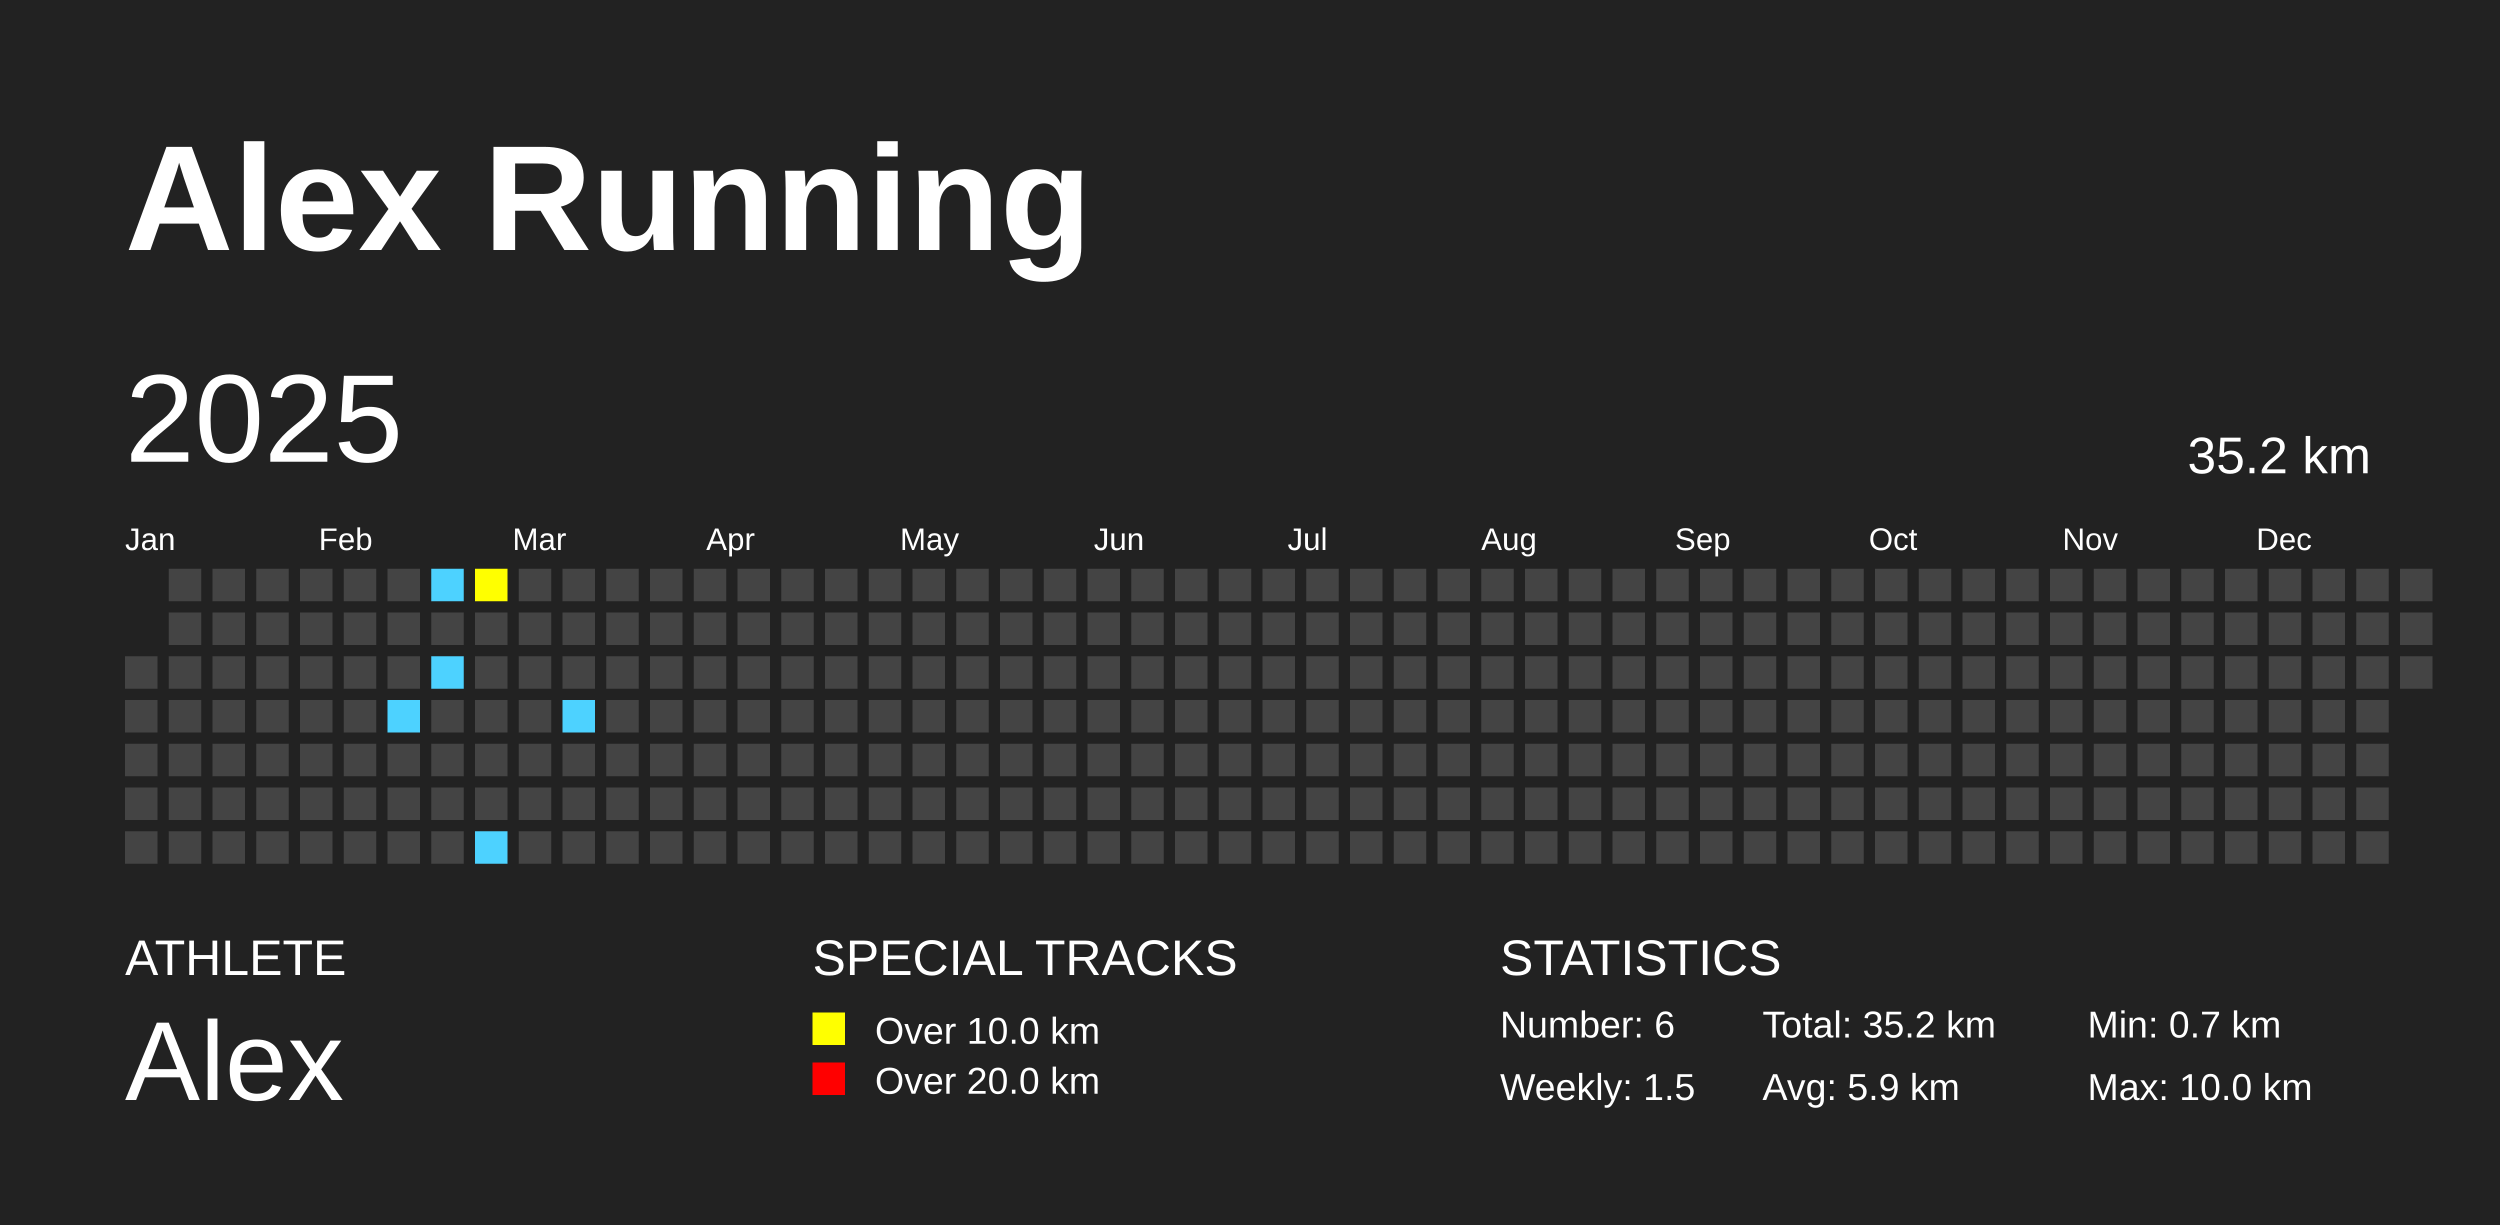
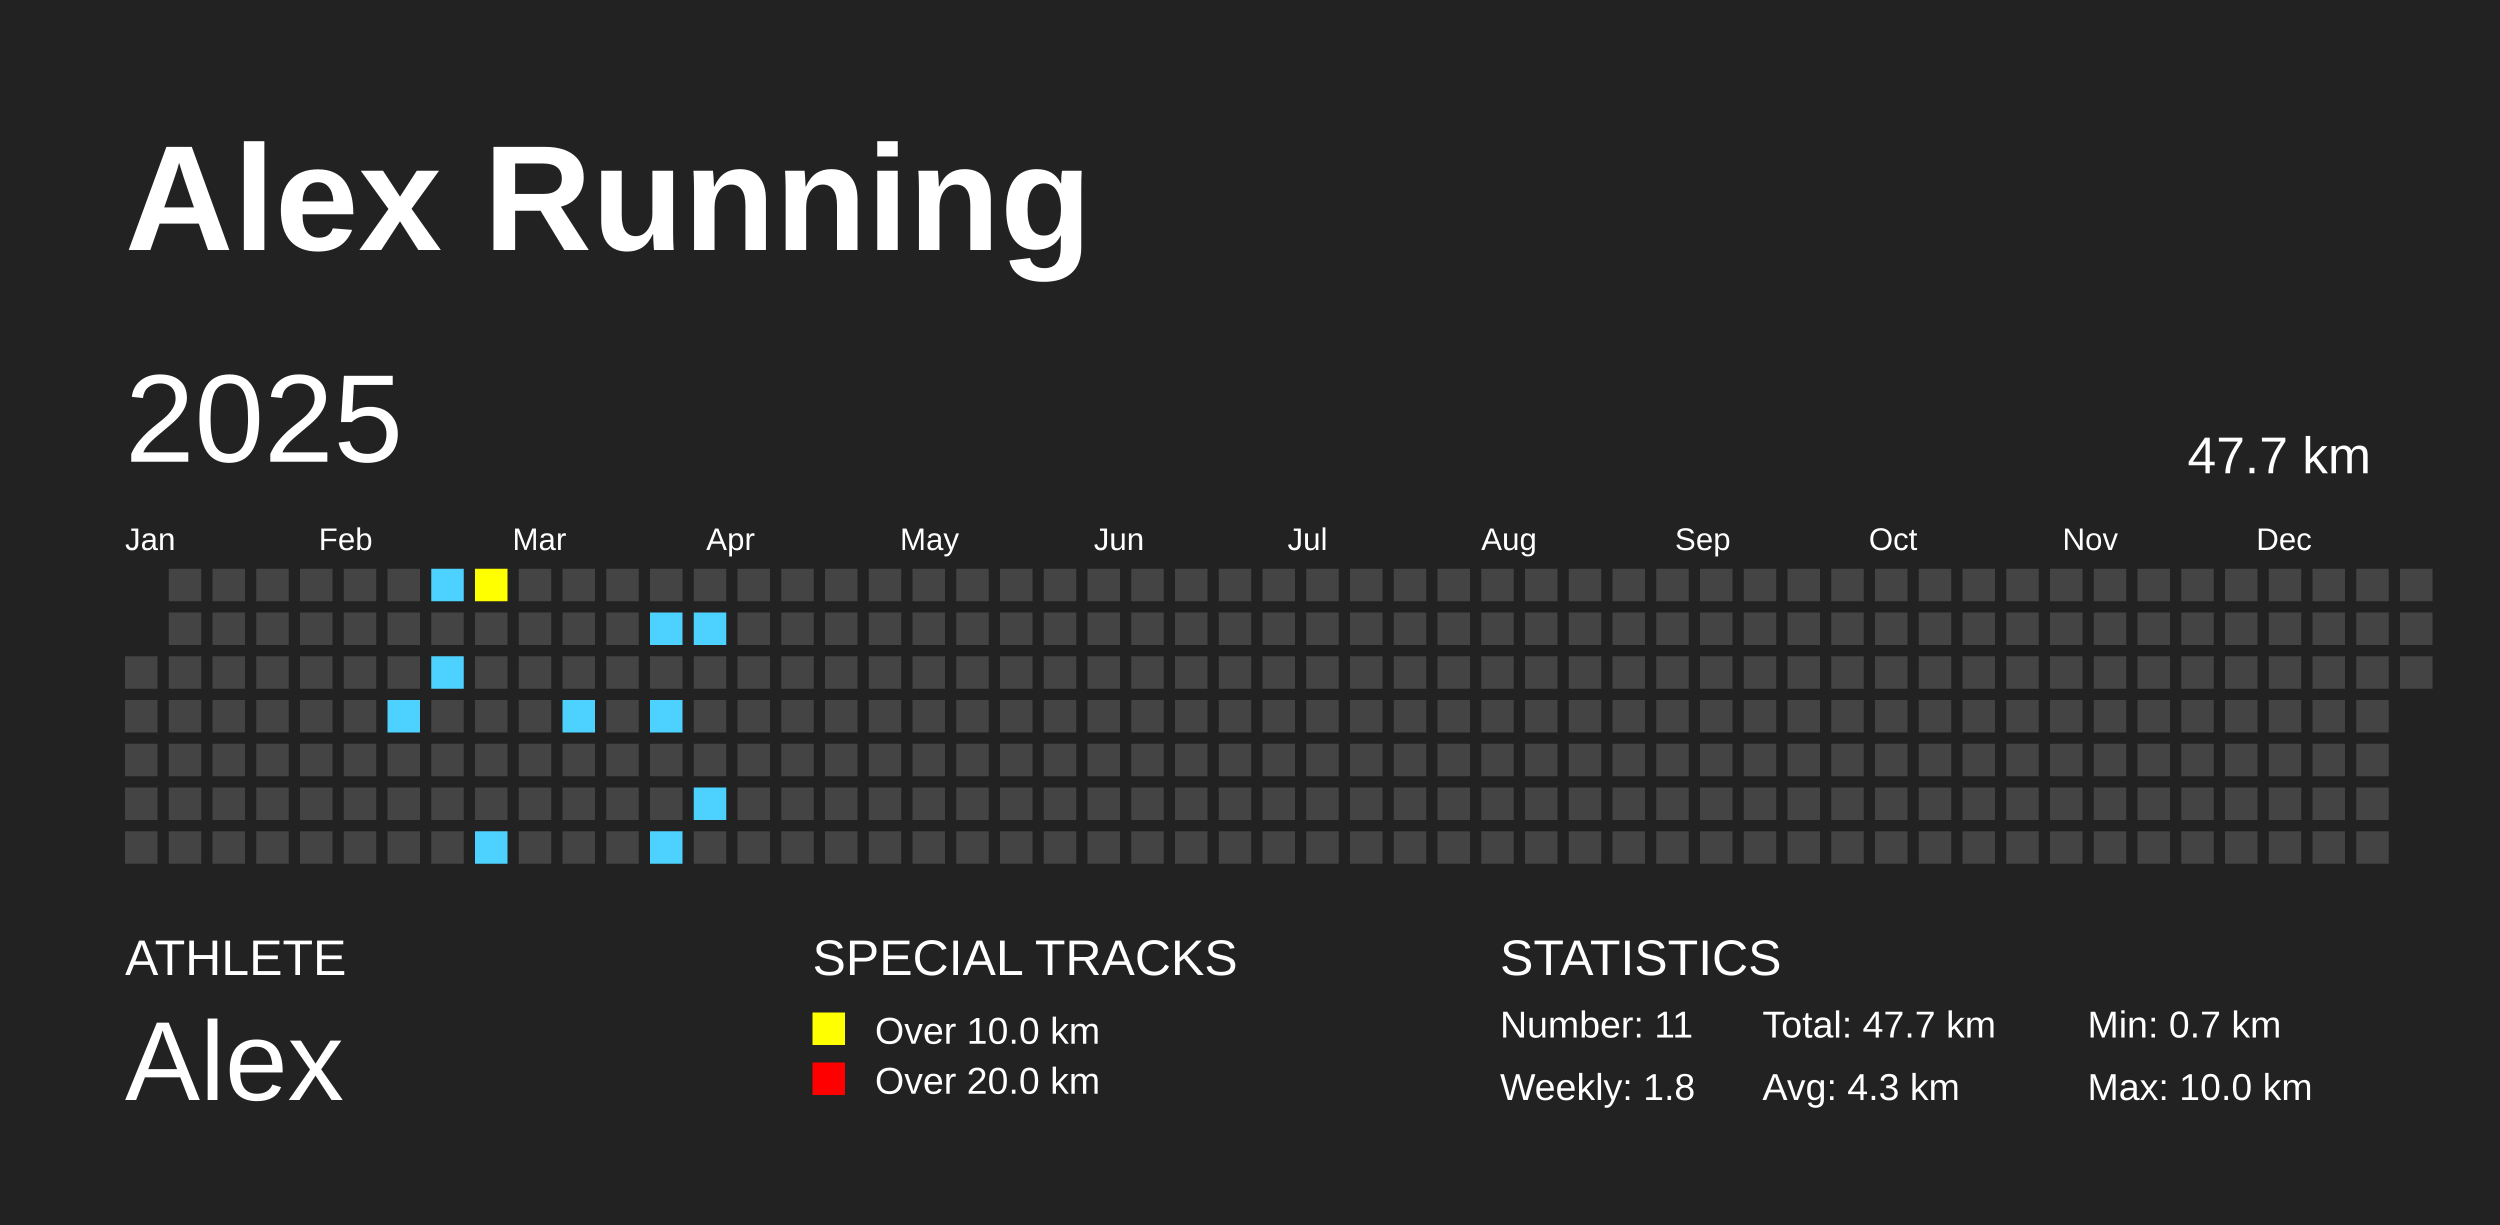
<svg xmlns="http://www.w3.org/2000/svg" baseProfile="full" height="98mm" version="1.1" viewBox="0,0,200,98" width="200mm">
  <defs />
  <rect fill="#222222" height="98" width="200" x="0" y="0" />
  <text fill="#FFFFFF" style="font-size:12px; font-family:Arial; font-weight:bold;" x="10" y="20">Alex Running</text>
  <text fill="#FFFFFF" style="font-size:4px; font-family:Arial" x="10" y="78">ATHLETE</text>
  <text fill="#FFFFFF" style="font-size:9px; font-family:Arial" x="10" y="88">Alex</text>
  <text fill="#FFFFFF" style="font-size:4px; font-family:Arial" x="65" y="78">SPECIAL TRACKS</text>
  <rect fill="yellow" height="2.6" width="2.6" x="65" y="81" />
  <text fill="#FFFFFF" style="font-size:3px; font-family:Arial" x="70" y="83.5">Over 10.0 km</text>
  <rect fill="red" height="2.6" width="2.6" x="65" y="85" />
  <text fill="#FFFFFF" style="font-size:3px; font-family:Arial" x="70" y="87.5">Over 20.0 km</text>
  <text fill="#FFFFFF" style="font-size:4px; font-family:Arial" x="120" y="78">STATISTICS</text>
-   <text fill="#FFFFFF" style="font-size:3px; font-family:Arial" x="120" y="83">Number: 6</text>
-   <text fill="#FFFFFF" style="font-size:3px; font-family:Arial" x="120" y="88">Weekly: 1.5</text>
-   <text fill="#FFFFFF" style="font-size:3px; font-family:Arial" x="141" y="83">Total: 35.2 km</text>
-   <text fill="#FFFFFF" style="font-size:3px; font-family:Arial" x="141" y="88">Avg: 5.9 km</text>
+   <text fill="#FFFFFF" style="font-size:3px; font-family:Arial" x="120" y="83">Number: 11</text>
+   <text fill="#FFFFFF" style="font-size:3px; font-family:Arial" x="120" y="88">Weekly: 1.8</text>
+   <text fill="#FFFFFF" style="font-size:3px; font-family:Arial" x="141" y="83">Total: 47.7 km</text>
+   <text fill="#FFFFFF" style="font-size:3px; font-family:Arial" x="141" y="88">Avg: 4.3 km</text>
  <text fill="#FFFFFF" style="font-size:3px; font-family:Arial" x="167" y="83">Min: 0.7 km</text>
  <text fill="#FFFFFF" style="font-size:3px; font-family:Arial" x="167" y="88">Max: 10.0 km</text>
  <text dominant-baseline="hanging" fill="#FFFFFF" style="font-size:10.0px; font-family:Arial;" x="10" y="30">2025</text>
-   <text dominant-baseline="hanging" fill="#FFFFFF" style="font-size:4.125px; font-family:Arial;" x="175" y="35">35.2 km</text>
+   <text dominant-baseline="hanging" fill="#FFFFFF" style="font-size:4.125px; font-family:Arial;" x="175" y="35">47.7 km</text>
  <text fill="#FFFFFF" style="font-size:2.5px; font-family:Arial" x="10.0" y="44">Jan</text>
  <text fill="#FFFFFF" style="font-size:2.5px; font-family:Arial" x="25.5" y="44">Feb</text>
  <text fill="#FFFFFF" style="font-size:2.5px; font-family:Arial" x="41.0" y="44">Mar</text>
  <text fill="#FFFFFF" style="font-size:2.5px; font-family:Arial" x="56.5" y="44">Apr</text>
  <text fill="#FFFFFF" style="font-size:2.5px; font-family:Arial" x="72.0" y="44">May</text>
  <text fill="#FFFFFF" style="font-size:2.5px; font-family:Arial" x="87.5" y="44">Jun</text>
  <text fill="#FFFFFF" style="font-size:2.5px; font-family:Arial" x="103.0" y="44">Jul</text>
  <text fill="#FFFFFF" style="font-size:2.5px; font-family:Arial" x="118.5" y="44">Aug</text>
  <text fill="#FFFFFF" style="font-size:2.5px; font-family:Arial" x="134.0" y="44">Sep</text>
  <text fill="#FFFFFF" style="font-size:2.5px; font-family:Arial" x="149.5" y="44">Oct</text>
  <text fill="#FFFFFF" style="font-size:2.5px; font-family:Arial" x="165.0" y="44">Nov</text>
  <text fill="#FFFFFF" style="font-size:2.5px; font-family:Arial" x="180.5" y="44">Dec</text>
  <rect fill="#444444" height="2.6" width="2.6" x="10.0" y="52.5" />
  <rect fill="#444444" height="2.6" width="2.6" x="10.0" y="56.0" />
  <rect fill="#444444" height="2.6" width="2.6" x="10.0" y="59.5" />
  <rect fill="#444444" height="2.6" width="2.6" x="10.0" y="63.0" />
  <rect fill="#444444" height="2.6" width="2.6" x="10.0" y="66.5" />
  <rect fill="#444444" height="2.6" width="2.6" x="13.5" y="45.5" />
  <rect fill="#444444" height="2.6" width="2.6" x="13.5" y="49.0" />
  <rect fill="#444444" height="2.6" width="2.6" x="13.5" y="52.5" />
  <rect fill="#444444" height="2.6" width="2.6" x="13.5" y="56.0" />
  <rect fill="#444444" height="2.6" width="2.6" x="13.5" y="59.5" />
  <rect fill="#444444" height="2.6" width="2.6" x="13.5" y="63.0" />
  <rect fill="#444444" height="2.6" width="2.6" x="13.5" y="66.5" />
  <rect fill="#444444" height="2.6" width="2.6" x="17.0" y="45.5" />
  <rect fill="#444444" height="2.6" width="2.6" x="17.0" y="49.0" />
  <rect fill="#444444" height="2.6" width="2.6" x="17.0" y="52.5" />
  <rect fill="#444444" height="2.6" width="2.6" x="17.0" y="56.0" />
  <rect fill="#444444" height="2.6" width="2.6" x="17.0" y="59.5" />
  <rect fill="#444444" height="2.6" width="2.6" x="17.0" y="63.0" />
  <rect fill="#444444" height="2.6" width="2.6" x="17.0" y="66.5" />
  <rect fill="#444444" height="2.6" width="2.6" x="20.5" y="45.5" />
  <rect fill="#444444" height="2.6" width="2.6" x="20.5" y="49.0" />
  <rect fill="#444444" height="2.6" width="2.6" x="20.5" y="52.5" />
  <rect fill="#444444" height="2.6" width="2.6" x="20.5" y="56.0" />
  <rect fill="#444444" height="2.6" width="2.6" x="20.5" y="59.5" />
  <rect fill="#444444" height="2.6" width="2.6" x="20.5" y="63.0" />
  <rect fill="#444444" height="2.6" width="2.6" x="20.5" y="66.5" />
  <rect fill="#444444" height="2.6" width="2.6" x="24.0" y="45.5" />
  <rect fill="#444444" height="2.6" width="2.6" x="24.0" y="49.0" />
  <rect fill="#444444" height="2.6" width="2.6" x="24.0" y="52.5" />
  <rect fill="#444444" height="2.6" width="2.6" x="24.0" y="56.0" />
  <rect fill="#444444" height="2.6" width="2.6" x="24.0" y="59.5" />
  <rect fill="#444444" height="2.6" width="2.6" x="24.0" y="63.0" />
  <rect fill="#444444" height="2.6" width="2.6" x="24.0" y="66.5" />
  <rect fill="#444444" height="2.6" width="2.6" x="27.5" y="45.5" />
  <rect fill="#444444" height="2.6" width="2.6" x="27.5" y="49.0" />
  <rect fill="#444444" height="2.6" width="2.6" x="27.5" y="52.5" />
  <rect fill="#444444" height="2.6" width="2.6" x="27.5" y="56.0" />
  <rect fill="#444444" height="2.6" width="2.6" x="27.5" y="59.5" />
  <rect fill="#444444" height="2.6" width="2.6" x="27.5" y="63.0" />
  <rect fill="#444444" height="2.6" width="2.6" x="27.5" y="66.5" />
  <rect fill="#444444" height="2.6" width="2.6" x="31.0" y="45.5" />
  <rect fill="#444444" height="2.6" width="2.6" x="31.0" y="49.0" />
  <rect fill="#444444" height="2.6" width="2.6" x="31.0" y="52.5" />
  <rect fill="#4DD2FF" height="2.6" width="2.6" x="31.0" y="56.0" />
  <rect fill="#444444" height="2.6" width="2.6" x="31.0" y="59.5" />
  <rect fill="#444444" height="2.6" width="2.6" x="31.0" y="63.0" />
  <rect fill="#444444" height="2.6" width="2.6" x="31.0" y="66.5" />
  <rect fill="#4DD2FF" height="2.6" width="2.6" x="34.5" y="45.5" />
  <rect fill="#444444" height="2.6" width="2.6" x="34.5" y="49.0" />
  <rect fill="#4DD2FF" height="2.6" width="2.6" x="34.5" y="52.5" />
  <rect fill="#444444" height="2.6" width="2.6" x="34.5" y="56.0" />
  <rect fill="#444444" height="2.6" width="2.6" x="34.5" y="59.5" />
  <rect fill="#444444" height="2.6" width="2.6" x="34.5" y="63.0" />
  <rect fill="#444444" height="2.6" width="2.6" x="34.5" y="66.5" />
  <rect fill="yellow" height="2.6" width="2.6" x="38.0" y="45.5" />
  <rect fill="#444444" height="2.6" width="2.6" x="38.0" y="49.0" />
  <rect fill="#444444" height="2.6" width="2.6" x="38.0" y="52.5" />
  <rect fill="#444444" height="2.6" width="2.6" x="38.0" y="56.0" />
  <rect fill="#444444" height="2.6" width="2.6" x="38.0" y="59.5" />
  <rect fill="#444444" height="2.6" width="2.6" x="38.0" y="63.0" />
  <rect fill="#4DD2FF" height="2.6" width="2.6" x="38.0" y="66.5" />
  <rect fill="#444444" height="2.6" width="2.6" x="41.5" y="45.5" />
  <rect fill="#444444" height="2.6" width="2.6" x="41.5" y="49.0" />
  <rect fill="#444444" height="2.6" width="2.6" x="41.5" y="52.5" />
  <rect fill="#444444" height="2.6" width="2.6" x="41.5" y="56.0" />
  <rect fill="#444444" height="2.6" width="2.6" x="41.5" y="59.5" />
  <rect fill="#444444" height="2.6" width="2.6" x="41.5" y="63.0" />
  <rect fill="#444444" height="2.6" width="2.6" x="41.5" y="66.5" />
  <rect fill="#444444" height="2.6" width="2.6" x="45.0" y="45.5" />
  <rect fill="#444444" height="2.6" width="2.6" x="45.0" y="49.0" />
  <rect fill="#444444" height="2.6" width="2.6" x="45.0" y="52.5" />
  <rect fill="#4DD2FF" height="2.6" width="2.6" x="45.0" y="56.0" />
  <rect fill="#444444" height="2.6" width="2.6" x="45.0" y="59.5" />
  <rect fill="#444444" height="2.6" width="2.6" x="45.0" y="63.0" />
  <rect fill="#444444" height="2.6" width="2.6" x="45.0" y="66.5" />
  <rect fill="#444444" height="2.6" width="2.6" x="48.5" y="45.5" />
  <rect fill="#444444" height="2.6" width="2.6" x="48.5" y="49.0" />
  <rect fill="#444444" height="2.6" width="2.6" x="48.5" y="52.5" />
  <rect fill="#444444" height="2.6" width="2.6" x="48.5" y="56.0" />
  <rect fill="#444444" height="2.6" width="2.6" x="48.5" y="59.5" />
  <rect fill="#444444" height="2.6" width="2.6" x="48.5" y="63.0" />
  <rect fill="#444444" height="2.6" width="2.6" x="48.5" y="66.5" />
  <rect fill="#444444" height="2.6" width="2.6" x="52.0" y="45.5" />
-   <rect fill="#444444" height="2.6" width="2.6" x="52.0" y="49.0" />
+   <rect fill="#4DD2FF" height="2.6" width="2.6" x="52.0" y="49.0" />
  <rect fill="#444444" height="2.6" width="2.6" x="52.0" y="52.5" />
-   <rect fill="#444444" height="2.6" width="2.6" x="52.0" y="56.0" />
+   <rect fill="#4DD2FF" height="2.6" width="2.6" x="52.0" y="56.0" />
  <rect fill="#444444" height="2.6" width="2.6" x="52.0" y="59.5" />
  <rect fill="#444444" height="2.6" width="2.6" x="52.0" y="63.0" />
-   <rect fill="#444444" height="2.6" width="2.6" x="52.0" y="66.5" />
+   <rect fill="#4DD2FF" height="2.6" width="2.6" x="52.0" y="66.5" />
  <rect fill="#444444" height="2.6" width="2.6" x="55.5" y="45.5" />
-   <rect fill="#444444" height="2.6" width="2.6" x="55.5" y="49.0" />
+   <rect fill="#4DD2FF" height="2.6" width="2.6" x="55.5" y="49.0" />
  <rect fill="#444444" height="2.6" width="2.6" x="55.5" y="52.5" />
  <rect fill="#444444" height="2.6" width="2.6" x="55.5" y="56.0" />
  <rect fill="#444444" height="2.6" width="2.6" x="55.5" y="59.5" />
-   <rect fill="#444444" height="2.6" width="2.6" x="55.5" y="63.0" />
+   <rect fill="#4DD2FF" height="2.6" width="2.6" x="55.5" y="63.0" />
  <rect fill="#444444" height="2.6" width="2.6" x="55.5" y="66.5" />
  <rect fill="#444444" height="2.6" width="2.6" x="59.0" y="45.5" />
  <rect fill="#444444" height="2.6" width="2.6" x="59.0" y="49.0" />
  <rect fill="#444444" height="2.6" width="2.6" x="59.0" y="52.5" />
  <rect fill="#444444" height="2.6" width="2.6" x="59.0" y="56.0" />
  <rect fill="#444444" height="2.6" width="2.6" x="59.0" y="59.5" />
  <rect fill="#444444" height="2.6" width="2.6" x="59.0" y="63.0" />
  <rect fill="#444444" height="2.6" width="2.6" x="59.0" y="66.5" />
  <rect fill="#444444" height="2.6" width="2.6" x="62.5" y="45.5" />
  <rect fill="#444444" height="2.6" width="2.6" x="62.5" y="49.0" />
  <rect fill="#444444" height="2.6" width="2.6" x="62.5" y="52.5" />
  <rect fill="#444444" height="2.6" width="2.6" x="62.5" y="56.0" />
  <rect fill="#444444" height="2.6" width="2.6" x="62.5" y="59.5" />
  <rect fill="#444444" height="2.6" width="2.6" x="62.5" y="63.0" />
  <rect fill="#444444" height="2.6" width="2.6" x="62.5" y="66.5" />
  <rect fill="#444444" height="2.6" width="2.6" x="66.0" y="45.5" />
  <rect fill="#444444" height="2.6" width="2.6" x="66.0" y="49.0" />
  <rect fill="#444444" height="2.6" width="2.6" x="66.0" y="52.5" />
  <rect fill="#444444" height="2.6" width="2.6" x="66.0" y="56.0" />
  <rect fill="#444444" height="2.6" width="2.6" x="66.0" y="59.5" />
  <rect fill="#444444" height="2.6" width="2.6" x="66.0" y="63.0" />
  <rect fill="#444444" height="2.6" width="2.6" x="66.0" y="66.5" />
  <rect fill="#444444" height="2.6" width="2.6" x="69.5" y="45.5" />
  <rect fill="#444444" height="2.6" width="2.6" x="69.5" y="49.0" />
  <rect fill="#444444" height="2.6" width="2.6" x="69.5" y="52.5" />
  <rect fill="#444444" height="2.6" width="2.6" x="69.5" y="56.0" />
  <rect fill="#444444" height="2.6" width="2.6" x="69.5" y="59.5" />
  <rect fill="#444444" height="2.6" width="2.6" x="69.5" y="63.0" />
  <rect fill="#444444" height="2.6" width="2.6" x="69.5" y="66.5" />
  <rect fill="#444444" height="2.6" width="2.6" x="73.0" y="45.5" />
  <rect fill="#444444" height="2.6" width="2.6" x="73.0" y="49.0" />
  <rect fill="#444444" height="2.6" width="2.6" x="73.0" y="52.5" />
  <rect fill="#444444" height="2.6" width="2.6" x="73.0" y="56.0" />
  <rect fill="#444444" height="2.6" width="2.6" x="73.0" y="59.5" />
  <rect fill="#444444" height="2.6" width="2.6" x="73.0" y="63.0" />
  <rect fill="#444444" height="2.6" width="2.6" x="73.0" y="66.5" />
  <rect fill="#444444" height="2.6" width="2.6" x="76.5" y="45.5" />
  <rect fill="#444444" height="2.6" width="2.6" x="76.5" y="49.0" />
  <rect fill="#444444" height="2.6" width="2.6" x="76.5" y="52.5" />
  <rect fill="#444444" height="2.6" width="2.6" x="76.5" y="56.0" />
  <rect fill="#444444" height="2.6" width="2.6" x="76.5" y="59.5" />
  <rect fill="#444444" height="2.6" width="2.6" x="76.5" y="63.0" />
  <rect fill="#444444" height="2.6" width="2.6" x="76.5" y="66.5" />
  <rect fill="#444444" height="2.6" width="2.6" x="80.0" y="45.5" />
  <rect fill="#444444" height="2.6" width="2.6" x="80.0" y="49.0" />
  <rect fill="#444444" height="2.6" width="2.6" x="80.0" y="52.5" />
  <rect fill="#444444" height="2.6" width="2.6" x="80.0" y="56.0" />
  <rect fill="#444444" height="2.6" width="2.6" x="80.0" y="59.5" />
  <rect fill="#444444" height="2.6" width="2.6" x="80.0" y="63.0" />
  <rect fill="#444444" height="2.6" width="2.6" x="80.0" y="66.5" />
  <rect fill="#444444" height="2.6" width="2.6" x="83.5" y="45.5" />
  <rect fill="#444444" height="2.6" width="2.6" x="83.5" y="49.0" />
  <rect fill="#444444" height="2.6" width="2.6" x="83.5" y="52.5" />
  <rect fill="#444444" height="2.6" width="2.6" x="83.5" y="56.0" />
  <rect fill="#444444" height="2.6" width="2.6" x="83.5" y="59.5" />
  <rect fill="#444444" height="2.6" width="2.6" x="83.5" y="63.0" />
  <rect fill="#444444" height="2.6" width="2.6" x="83.5" y="66.5" />
  <rect fill="#444444" height="2.6" width="2.6" x="87.0" y="45.5" />
  <rect fill="#444444" height="2.6" width="2.6" x="87.0" y="49.0" />
  <rect fill="#444444" height="2.6" width="2.6" x="87.0" y="52.5" />
  <rect fill="#444444" height="2.6" width="2.6" x="87.0" y="56.0" />
  <rect fill="#444444" height="2.6" width="2.6" x="87.0" y="59.5" />
  <rect fill="#444444" height="2.6" width="2.6" x="87.0" y="63.0" />
  <rect fill="#444444" height="2.6" width="2.6" x="87.0" y="66.5" />
  <rect fill="#444444" height="2.6" width="2.6" x="90.5" y="45.5" />
  <rect fill="#444444" height="2.6" width="2.6" x="90.5" y="49.0" />
  <rect fill="#444444" height="2.6" width="2.6" x="90.5" y="52.5" />
  <rect fill="#444444" height="2.6" width="2.6" x="90.5" y="56.0" />
  <rect fill="#444444" height="2.6" width="2.6" x="90.5" y="59.5" />
  <rect fill="#444444" height="2.6" width="2.6" x="90.5" y="63.0" />
  <rect fill="#444444" height="2.6" width="2.6" x="90.5" y="66.5" />
  <rect fill="#444444" height="2.6" width="2.6" x="94.0" y="45.5" />
  <rect fill="#444444" height="2.6" width="2.6" x="94.0" y="49.0" />
  <rect fill="#444444" height="2.6" width="2.6" x="94.0" y="52.5" />
  <rect fill="#444444" height="2.6" width="2.6" x="94.0" y="56.0" />
  <rect fill="#444444" height="2.6" width="2.6" x="94.0" y="59.5" />
  <rect fill="#444444" height="2.6" width="2.6" x="94.0" y="63.0" />
  <rect fill="#444444" height="2.6" width="2.6" x="94.0" y="66.5" />
  <rect fill="#444444" height="2.6" width="2.6" x="97.5" y="45.5" />
  <rect fill="#444444" height="2.6" width="2.6" x="97.5" y="49.0" />
  <rect fill="#444444" height="2.6" width="2.6" x="97.5" y="52.5" />
  <rect fill="#444444" height="2.6" width="2.6" x="97.5" y="56.0" />
  <rect fill="#444444" height="2.6" width="2.6" x="97.5" y="59.5" />
  <rect fill="#444444" height="2.6" width="2.6" x="97.5" y="63.0" />
  <rect fill="#444444" height="2.6" width="2.6" x="97.5" y="66.5" />
  <rect fill="#444444" height="2.6" width="2.6" x="101.0" y="45.5" />
  <rect fill="#444444" height="2.6" width="2.6" x="101.0" y="49.0" />
  <rect fill="#444444" height="2.6" width="2.6" x="101.0" y="52.5" />
  <rect fill="#444444" height="2.6" width="2.6" x="101.0" y="56.0" />
  <rect fill="#444444" height="2.6" width="2.6" x="101.0" y="59.5" />
  <rect fill="#444444" height="2.6" width="2.6" x="101.0" y="63.0" />
  <rect fill="#444444" height="2.6" width="2.6" x="101.0" y="66.5" />
  <rect fill="#444444" height="2.6" width="2.6" x="104.5" y="45.5" />
  <rect fill="#444444" height="2.6" width="2.6" x="104.5" y="49.0" />
  <rect fill="#444444" height="2.6" width="2.6" x="104.5" y="52.5" />
  <rect fill="#444444" height="2.6" width="2.6" x="104.5" y="56.0" />
  <rect fill="#444444" height="2.6" width="2.6" x="104.5" y="59.5" />
  <rect fill="#444444" height="2.6" width="2.6" x="104.5" y="63.0" />
  <rect fill="#444444" height="2.6" width="2.6" x="104.5" y="66.5" />
  <rect fill="#444444" height="2.6" width="2.6" x="108.0" y="45.5" />
  <rect fill="#444444" height="2.6" width="2.6" x="108.0" y="49.0" />
  <rect fill="#444444" height="2.6" width="2.6" x="108.0" y="52.5" />
  <rect fill="#444444" height="2.6" width="2.6" x="108.0" y="56.0" />
  <rect fill="#444444" height="2.6" width="2.6" x="108.0" y="59.5" />
  <rect fill="#444444" height="2.6" width="2.6" x="108.0" y="63.0" />
  <rect fill="#444444" height="2.6" width="2.6" x="108.0" y="66.5" />
  <rect fill="#444444" height="2.6" width="2.6" x="111.5" y="45.5" />
  <rect fill="#444444" height="2.6" width="2.6" x="111.5" y="49.0" />
  <rect fill="#444444" height="2.6" width="2.6" x="111.5" y="52.5" />
  <rect fill="#444444" height="2.6" width="2.6" x="111.5" y="56.0" />
  <rect fill="#444444" height="2.6" width="2.6" x="111.5" y="59.5" />
  <rect fill="#444444" height="2.6" width="2.6" x="111.5" y="63.0" />
  <rect fill="#444444" height="2.6" width="2.6" x="111.5" y="66.5" />
  <rect fill="#444444" height="2.6" width="2.6" x="115.0" y="45.5" />
  <rect fill="#444444" height="2.6" width="2.6" x="115.0" y="49.0" />
  <rect fill="#444444" height="2.6" width="2.6" x="115.0" y="52.5" />
  <rect fill="#444444" height="2.6" width="2.6" x="115.0" y="56.0" />
  <rect fill="#444444" height="2.6" width="2.6" x="115.0" y="59.5" />
  <rect fill="#444444" height="2.6" width="2.6" x="115.0" y="63.0" />
  <rect fill="#444444" height="2.6" width="2.6" x="115.0" y="66.5" />
  <rect fill="#444444" height="2.6" width="2.6" x="118.5" y="45.5" />
  <rect fill="#444444" height="2.6" width="2.6" x="118.5" y="49.0" />
  <rect fill="#444444" height="2.6" width="2.6" x="118.5" y="52.5" />
  <rect fill="#444444" height="2.6" width="2.6" x="118.5" y="56.0" />
  <rect fill="#444444" height="2.6" width="2.6" x="118.5" y="59.5" />
  <rect fill="#444444" height="2.6" width="2.6" x="118.5" y="63.0" />
  <rect fill="#444444" height="2.6" width="2.6" x="118.5" y="66.5" />
  <rect fill="#444444" height="2.6" width="2.6" x="122.0" y="45.5" />
  <rect fill="#444444" height="2.6" width="2.6" x="122.0" y="49.0" />
  <rect fill="#444444" height="2.6" width="2.6" x="122.0" y="52.5" />
  <rect fill="#444444" height="2.6" width="2.6" x="122.0" y="56.0" />
  <rect fill="#444444" height="2.6" width="2.6" x="122.0" y="59.5" />
  <rect fill="#444444" height="2.6" width="2.6" x="122.0" y="63.0" />
  <rect fill="#444444" height="2.6" width="2.6" x="122.0" y="66.5" />
  <rect fill="#444444" height="2.6" width="2.6" x="125.5" y="45.5" />
  <rect fill="#444444" height="2.6" width="2.6" x="125.5" y="49.0" />
  <rect fill="#444444" height="2.6" width="2.6" x="125.5" y="52.5" />
  <rect fill="#444444" height="2.6" width="2.6" x="125.5" y="56.0" />
  <rect fill="#444444" height="2.6" width="2.6" x="125.5" y="59.5" />
  <rect fill="#444444" height="2.6" width="2.6" x="125.5" y="63.0" />
  <rect fill="#444444" height="2.6" width="2.6" x="125.5" y="66.5" />
  <rect fill="#444444" height="2.6" width="2.6" x="129.0" y="45.5" />
  <rect fill="#444444" height="2.6" width="2.6" x="129.0" y="49.0" />
  <rect fill="#444444" height="2.6" width="2.6" x="129.0" y="52.5" />
  <rect fill="#444444" height="2.6" width="2.6" x="129.0" y="56.0" />
  <rect fill="#444444" height="2.6" width="2.6" x="129.0" y="59.5" />
  <rect fill="#444444" height="2.6" width="2.6" x="129.0" y="63.0" />
  <rect fill="#444444" height="2.6" width="2.6" x="129.0" y="66.5" />
  <rect fill="#444444" height="2.6" width="2.6" x="132.5" y="45.5" />
  <rect fill="#444444" height="2.6" width="2.6" x="132.5" y="49.0" />
  <rect fill="#444444" height="2.6" width="2.6" x="132.5" y="52.5" />
  <rect fill="#444444" height="2.6" width="2.6" x="132.5" y="56.0" />
  <rect fill="#444444" height="2.6" width="2.6" x="132.5" y="59.5" />
  <rect fill="#444444" height="2.6" width="2.6" x="132.5" y="63.0" />
  <rect fill="#444444" height="2.6" width="2.6" x="132.5" y="66.5" />
  <rect fill="#444444" height="2.6" width="2.6" x="136.0" y="45.5" />
  <rect fill="#444444" height="2.6" width="2.6" x="136.0" y="49.0" />
  <rect fill="#444444" height="2.6" width="2.6" x="136.0" y="52.5" />
  <rect fill="#444444" height="2.6" width="2.6" x="136.0" y="56.0" />
  <rect fill="#444444" height="2.6" width="2.6" x="136.0" y="59.5" />
  <rect fill="#444444" height="2.6" width="2.6" x="136.0" y="63.0" />
  <rect fill="#444444" height="2.6" width="2.6" x="136.0" y="66.5" />
  <rect fill="#444444" height="2.6" width="2.6" x="139.5" y="45.5" />
  <rect fill="#444444" height="2.6" width="2.6" x="139.5" y="49.0" />
  <rect fill="#444444" height="2.6" width="2.6" x="139.5" y="52.5" />
  <rect fill="#444444" height="2.6" width="2.6" x="139.5" y="56.0" />
  <rect fill="#444444" height="2.6" width="2.6" x="139.5" y="59.5" />
  <rect fill="#444444" height="2.6" width="2.6" x="139.5" y="63.0" />
  <rect fill="#444444" height="2.6" width="2.6" x="139.5" y="66.5" />
  <rect fill="#444444" height="2.6" width="2.6" x="143.0" y="45.5" />
  <rect fill="#444444" height="2.6" width="2.6" x="143.0" y="49.0" />
  <rect fill="#444444" height="2.6" width="2.6" x="143.0" y="52.5" />
  <rect fill="#444444" height="2.6" width="2.6" x="143.0" y="56.0" />
  <rect fill="#444444" height="2.6" width="2.6" x="143.0" y="59.5" />
  <rect fill="#444444" height="2.6" width="2.6" x="143.0" y="63.0" />
  <rect fill="#444444" height="2.6" width="2.6" x="143.0" y="66.5" />
  <rect fill="#444444" height="2.6" width="2.6" x="146.5" y="45.5" />
  <rect fill="#444444" height="2.6" width="2.6" x="146.5" y="49.0" />
  <rect fill="#444444" height="2.6" width="2.6" x="146.5" y="52.5" />
  <rect fill="#444444" height="2.6" width="2.6" x="146.5" y="56.0" />
  <rect fill="#444444" height="2.6" width="2.6" x="146.5" y="59.5" />
  <rect fill="#444444" height="2.6" width="2.6" x="146.5" y="63.0" />
  <rect fill="#444444" height="2.6" width="2.6" x="146.5" y="66.5" />
  <rect fill="#444444" height="2.6" width="2.6" x="150.0" y="45.5" />
  <rect fill="#444444" height="2.6" width="2.6" x="150.0" y="49.0" />
  <rect fill="#444444" height="2.6" width="2.6" x="150.0" y="52.5" />
  <rect fill="#444444" height="2.6" width="2.6" x="150.0" y="56.0" />
  <rect fill="#444444" height="2.6" width="2.6" x="150.0" y="59.5" />
  <rect fill="#444444" height="2.6" width="2.6" x="150.0" y="63.0" />
  <rect fill="#444444" height="2.6" width="2.6" x="150.0" y="66.5" />
  <rect fill="#444444" height="2.6" width="2.6" x="153.5" y="45.5" />
  <rect fill="#444444" height="2.6" width="2.6" x="153.5" y="49.0" />
  <rect fill="#444444" height="2.6" width="2.6" x="153.5" y="52.5" />
  <rect fill="#444444" height="2.6" width="2.6" x="153.5" y="56.0" />
  <rect fill="#444444" height="2.6" width="2.6" x="153.5" y="59.5" />
  <rect fill="#444444" height="2.6" width="2.6" x="153.5" y="63.0" />
  <rect fill="#444444" height="2.6" width="2.6" x="153.5" y="66.5" />
  <rect fill="#444444" height="2.6" width="2.6" x="157.0" y="45.5" />
  <rect fill="#444444" height="2.6" width="2.6" x="157.0" y="49.0" />
  <rect fill="#444444" height="2.6" width="2.6" x="157.0" y="52.5" />
  <rect fill="#444444" height="2.6" width="2.6" x="157.0" y="56.0" />
  <rect fill="#444444" height="2.6" width="2.6" x="157.0" y="59.5" />
  <rect fill="#444444" height="2.6" width="2.6" x="157.0" y="63.0" />
  <rect fill="#444444" height="2.6" width="2.6" x="157.0" y="66.5" />
  <rect fill="#444444" height="2.6" width="2.6" x="160.5" y="45.5" />
  <rect fill="#444444" height="2.6" width="2.6" x="160.5" y="49.0" />
  <rect fill="#444444" height="2.6" width="2.6" x="160.5" y="52.5" />
  <rect fill="#444444" height="2.6" width="2.6" x="160.5" y="56.0" />
  <rect fill="#444444" height="2.6" width="2.6" x="160.5" y="59.5" />
  <rect fill="#444444" height="2.6" width="2.6" x="160.5" y="63.0" />
  <rect fill="#444444" height="2.6" width="2.6" x="160.5" y="66.5" />
  <rect fill="#444444" height="2.6" width="2.6" x="164.0" y="45.5" />
  <rect fill="#444444" height="2.6" width="2.6" x="164.0" y="49.0" />
  <rect fill="#444444" height="2.6" width="2.6" x="164.0" y="52.5" />
  <rect fill="#444444" height="2.6" width="2.6" x="164.0" y="56.0" />
  <rect fill="#444444" height="2.6" width="2.6" x="164.0" y="59.5" />
  <rect fill="#444444" height="2.6" width="2.6" x="164.0" y="63.0" />
  <rect fill="#444444" height="2.6" width="2.6" x="164.0" y="66.5" />
  <rect fill="#444444" height="2.6" width="2.6" x="167.5" y="45.5" />
  <rect fill="#444444" height="2.6" width="2.6" x="167.5" y="49.0" />
  <rect fill="#444444" height="2.6" width="2.6" x="167.5" y="52.5" />
  <rect fill="#444444" height="2.6" width="2.6" x="167.5" y="56.0" />
  <rect fill="#444444" height="2.6" width="2.6" x="167.5" y="59.5" />
  <rect fill="#444444" height="2.6" width="2.6" x="167.5" y="63.0" />
  <rect fill="#444444" height="2.6" width="2.6" x="167.5" y="66.5" />
  <rect fill="#444444" height="2.6" width="2.6" x="171.0" y="45.5" />
  <rect fill="#444444" height="2.6" width="2.6" x="171.0" y="49.0" />
  <rect fill="#444444" height="2.6" width="2.6" x="171.0" y="52.5" />
  <rect fill="#444444" height="2.6" width="2.6" x="171.0" y="56.0" />
  <rect fill="#444444" height="2.6" width="2.6" x="171.0" y="59.5" />
  <rect fill="#444444" height="2.6" width="2.6" x="171.0" y="63.0" />
  <rect fill="#444444" height="2.6" width="2.6" x="171.0" y="66.5" />
  <rect fill="#444444" height="2.6" width="2.6" x="174.5" y="45.5" />
  <rect fill="#444444" height="2.6" width="2.6" x="174.5" y="49.0" />
  <rect fill="#444444" height="2.6" width="2.6" x="174.5" y="52.5" />
  <rect fill="#444444" height="2.6" width="2.6" x="174.5" y="56.0" />
  <rect fill="#444444" height="2.6" width="2.6" x="174.5" y="59.5" />
  <rect fill="#444444" height="2.6" width="2.6" x="174.5" y="63.0" />
  <rect fill="#444444" height="2.6" width="2.6" x="174.5" y="66.5" />
  <rect fill="#444444" height="2.6" width="2.6" x="178.0" y="45.5" />
  <rect fill="#444444" height="2.6" width="2.6" x="178.0" y="49.0" />
  <rect fill="#444444" height="2.6" width="2.6" x="178.0" y="52.5" />
  <rect fill="#444444" height="2.6" width="2.6" x="178.0" y="56.0" />
  <rect fill="#444444" height="2.6" width="2.6" x="178.0" y="59.5" />
  <rect fill="#444444" height="2.6" width="2.6" x="178.0" y="63.0" />
  <rect fill="#444444" height="2.6" width="2.6" x="178.0" y="66.5" />
  <rect fill="#444444" height="2.6" width="2.6" x="181.5" y="45.5" />
  <rect fill="#444444" height="2.6" width="2.6" x="181.5" y="49.0" />
  <rect fill="#444444" height="2.6" width="2.6" x="181.5" y="52.5" />
  <rect fill="#444444" height="2.6" width="2.6" x="181.5" y="56.0" />
  <rect fill="#444444" height="2.6" width="2.6" x="181.5" y="59.5" />
  <rect fill="#444444" height="2.6" width="2.6" x="181.5" y="63.0" />
  <rect fill="#444444" height="2.6" width="2.6" x="181.5" y="66.5" />
  <rect fill="#444444" height="2.6" width="2.6" x="185.0" y="45.5" />
  <rect fill="#444444" height="2.6" width="2.6" x="185.0" y="49.0" />
  <rect fill="#444444" height="2.6" width="2.6" x="185.0" y="52.5" />
  <rect fill="#444444" height="2.6" width="2.6" x="185.0" y="56.0" />
  <rect fill="#444444" height="2.6" width="2.6" x="185.0" y="59.5" />
  <rect fill="#444444" height="2.6" width="2.6" x="185.0" y="63.0" />
  <rect fill="#444444" height="2.6" width="2.6" x="185.0" y="66.5" />
  <rect fill="#444444" height="2.6" width="2.6" x="188.5" y="45.5" />
  <rect fill="#444444" height="2.6" width="2.6" x="188.5" y="49.0" />
  <rect fill="#444444" height="2.6" width="2.6" x="188.5" y="52.5" />
  <rect fill="#444444" height="2.6" width="2.6" x="188.5" y="56.0" />
  <rect fill="#444444" height="2.6" width="2.6" x="188.5" y="59.5" />
  <rect fill="#444444" height="2.6" width="2.6" x="188.5" y="63.0" />
  <rect fill="#444444" height="2.6" width="2.6" x="188.5" y="66.5" />
  <rect fill="#444444" height="2.6" width="2.6" x="192.0" y="45.5" />
  <rect fill="#444444" height="2.6" width="2.6" x="192.0" y="49.0" />
  <rect fill="#444444" height="2.6" width="2.6" x="192.0" y="52.5" />
</svg>
